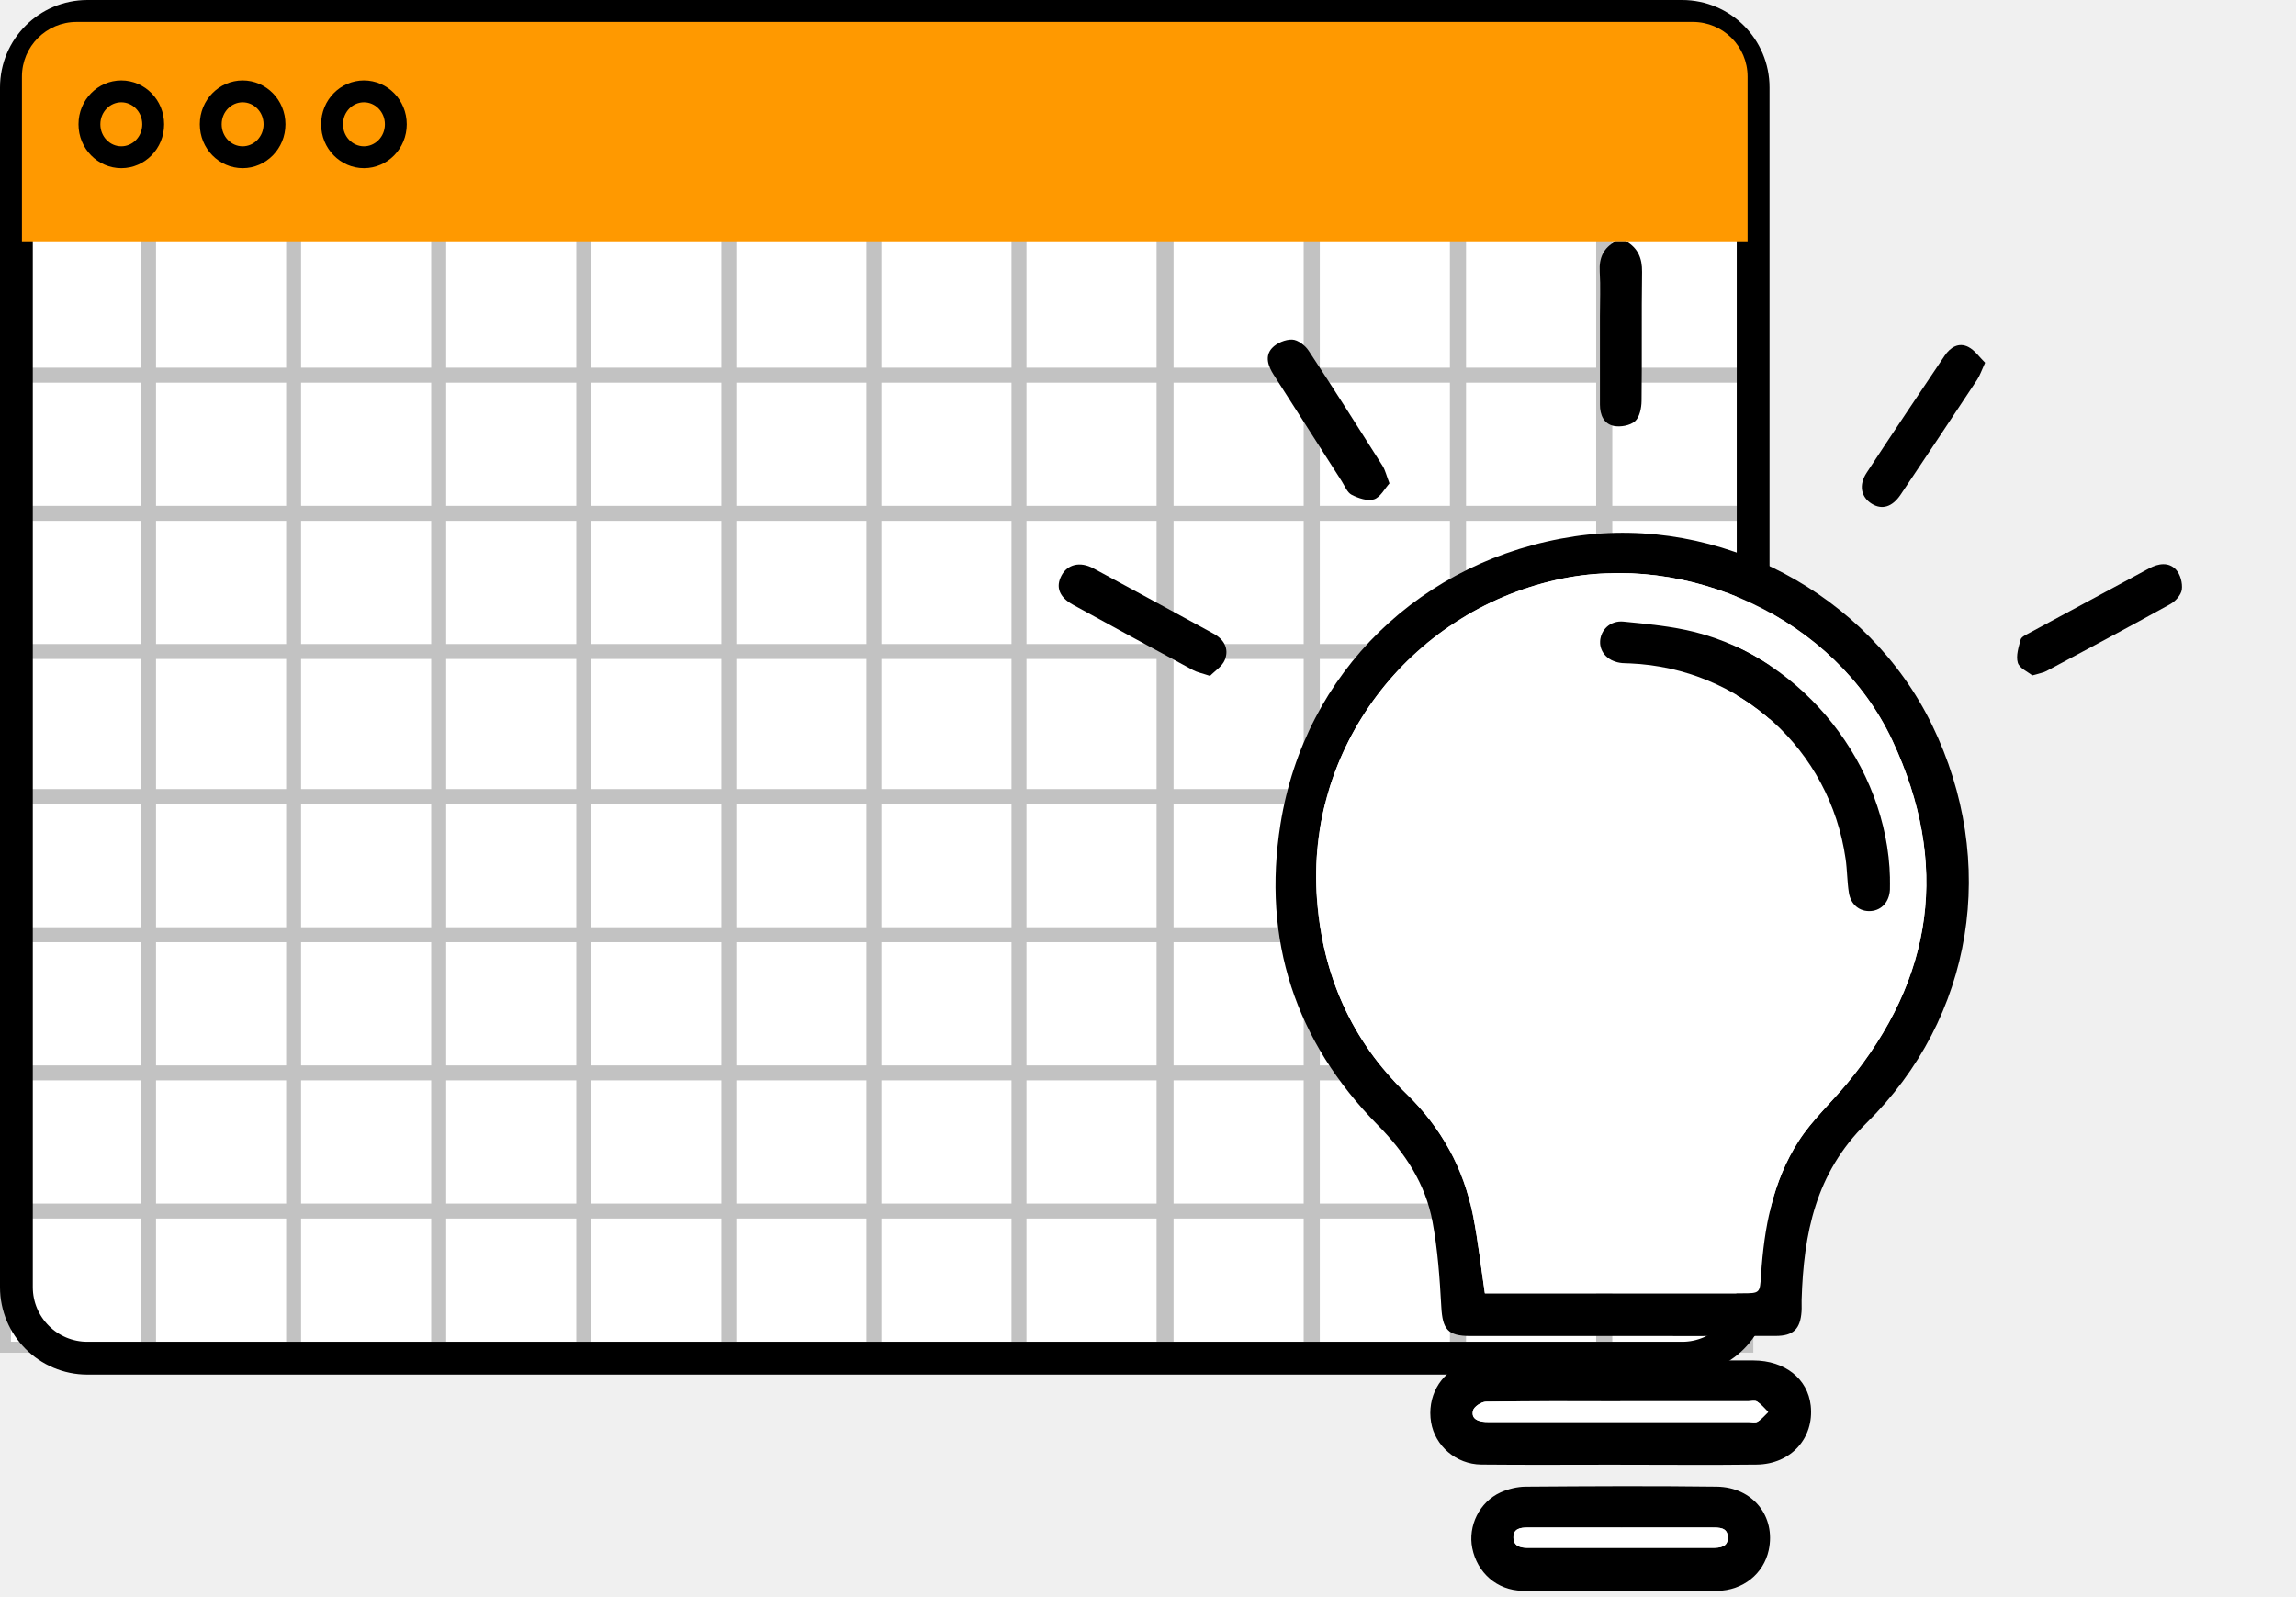
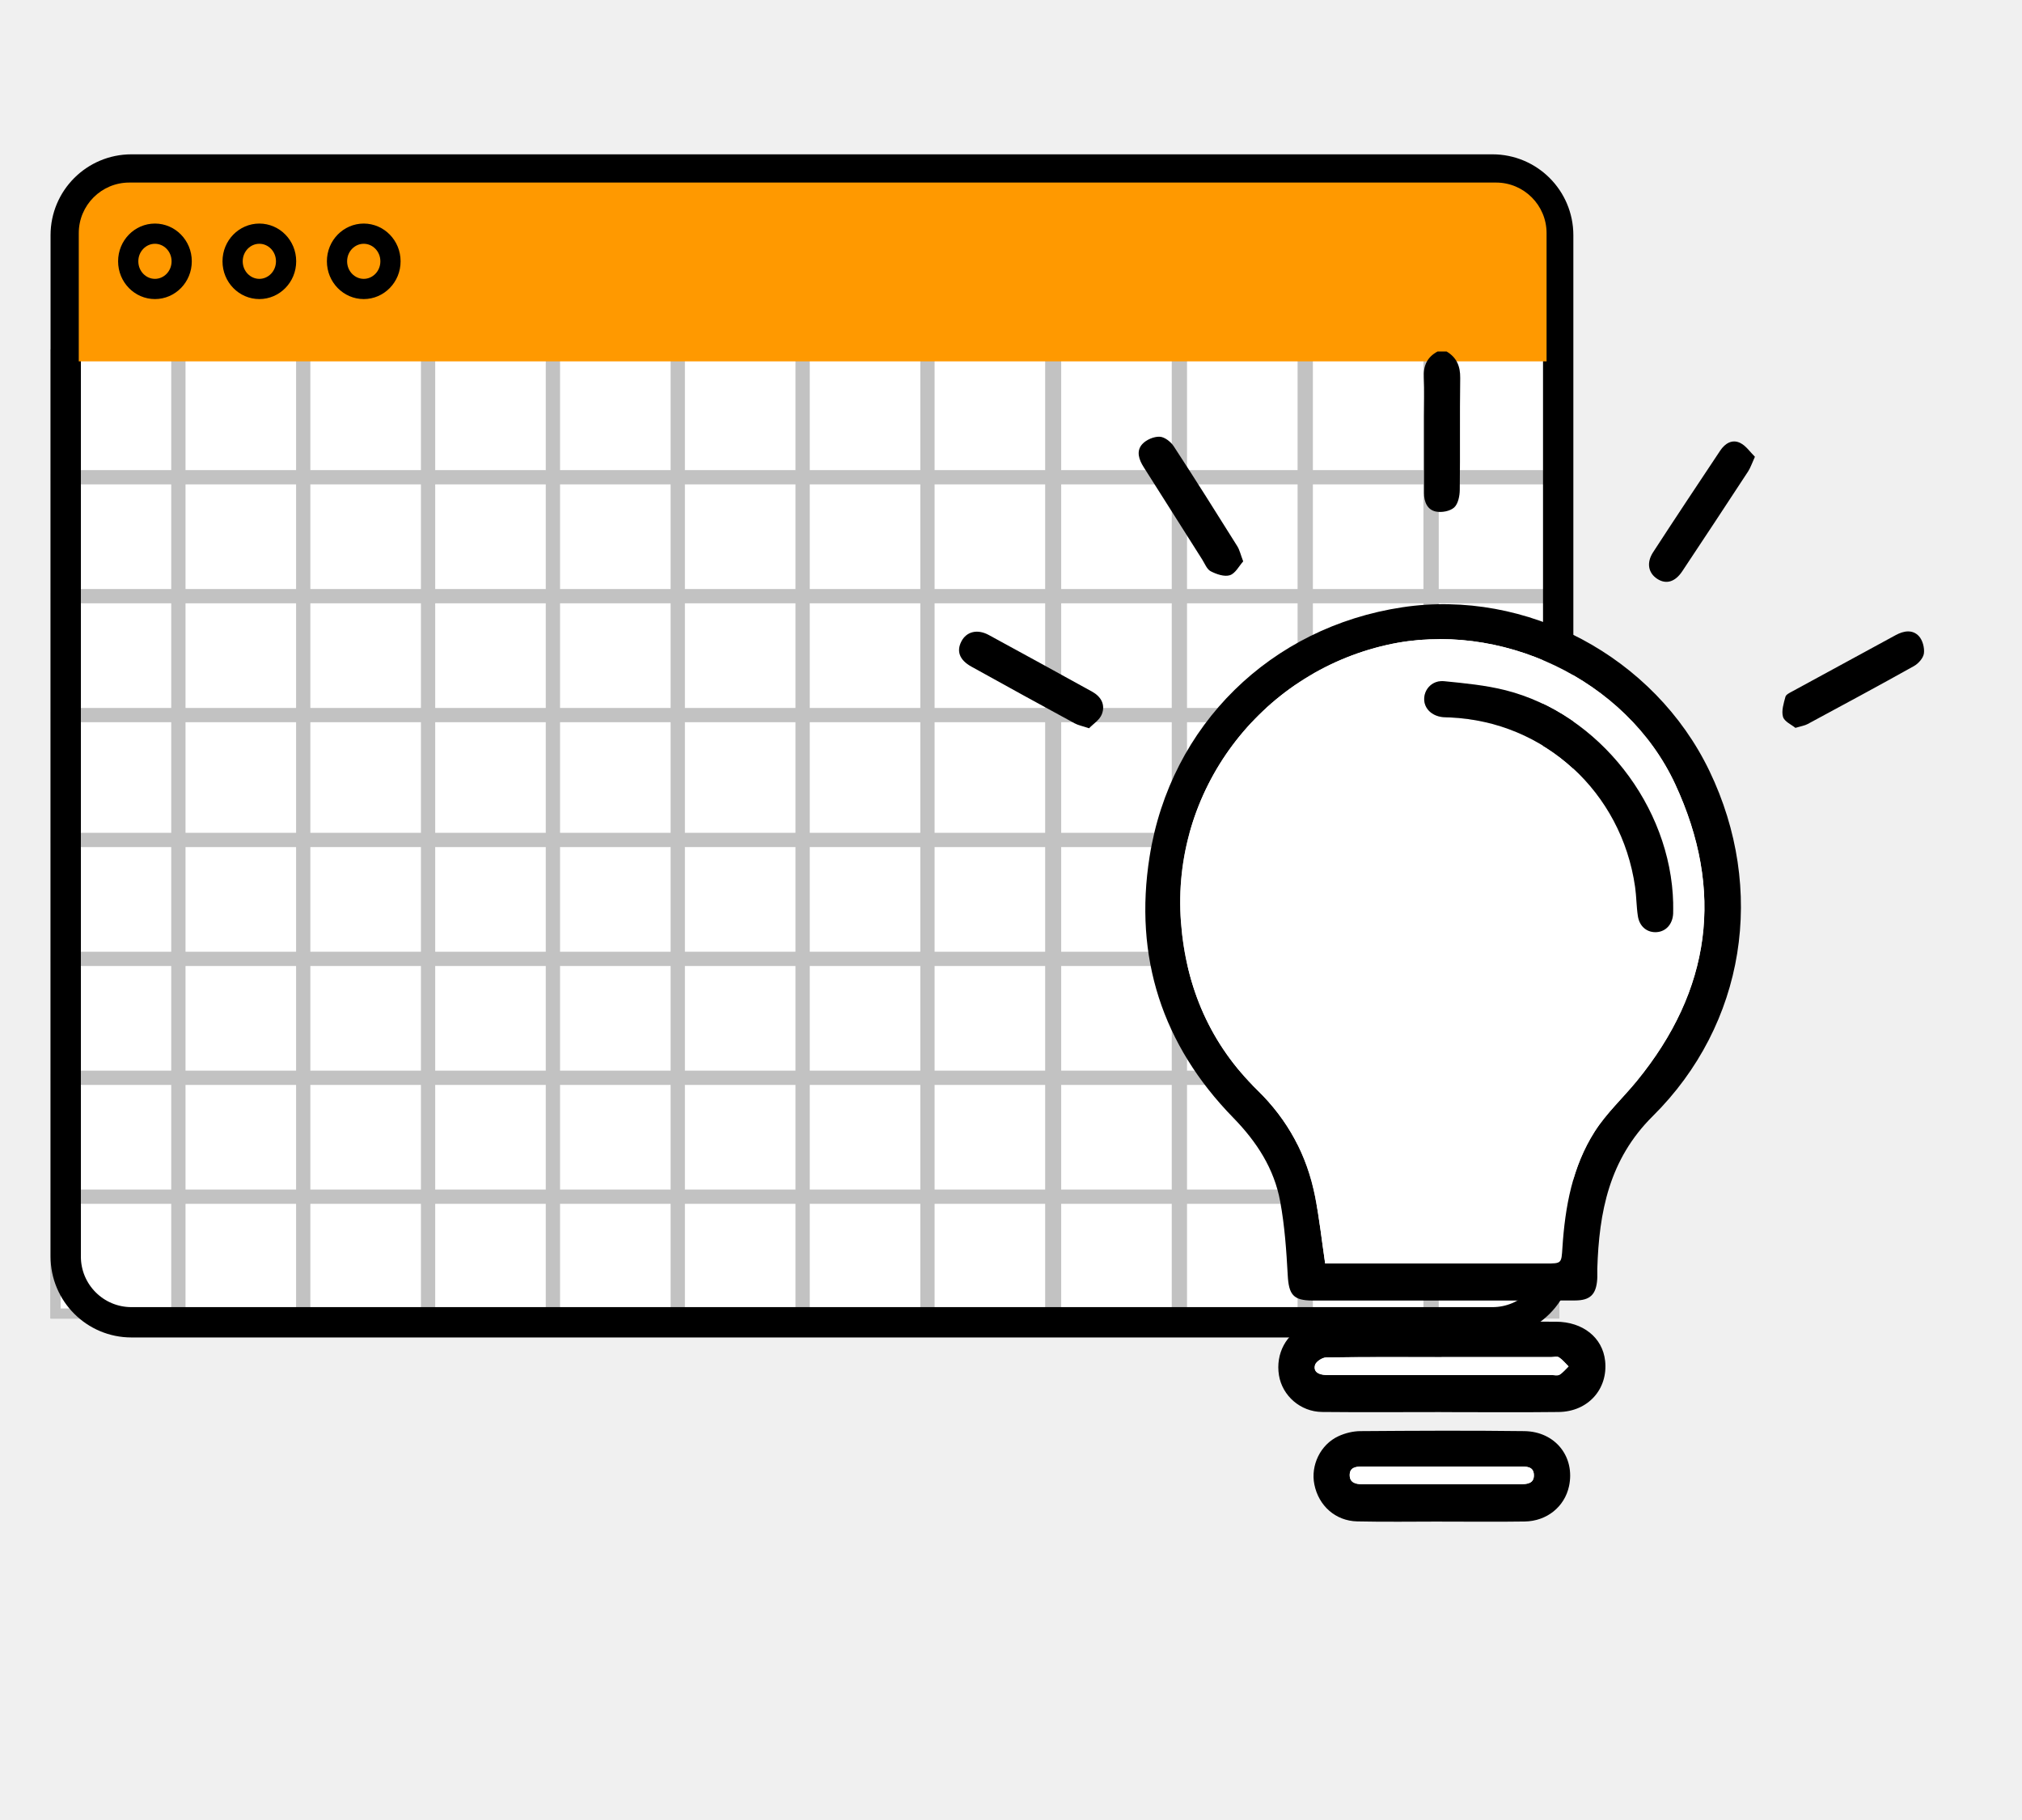
- <svg xmlns="http://www.w3.org/2000/svg" width="210" height="146" viewBox="0 0 210 146" fill="none">
-   <rect x="0.5" y="21.232" width="12.901" height="12.901" fill="white" stroke="#C2C2C2" />
-   <rect x="0.5" y="59.776" width="12.901" height="12.901" fill="white" stroke="#C2C2C2" />
-   <rect x="0.5" y="34.502" width="12.901" height="12.269" fill="white" stroke="#C2C2C2" />
-   <rect x="0.5" y="73.045" width="12.901" height="12.269" fill="white" stroke="#C2C2C2" />
-   <rect x="0.5" y="98.32" width="12.901" height="12.269" fill="white" stroke="#C2C2C2" />
-   <rect x="0.5" y="47.139" width="12.901" height="12.269" fill="white" stroke="#C2C2C2" />
-   <rect x="0.5" y="85.682" width="12.901" height="12.269" fill="white" stroke="#C2C2C2" />
-   <rect x="0.5" y="110.957" width="12.901" height="12.269" fill="white" stroke="#C2C2C2" />
-   <rect x="53.576" y="21.233" width="12.901" height="12.901" fill="white" stroke="#C2C2C2" />
-   <rect x="53.576" y="59.776" width="12.901" height="12.901" fill="white" stroke="#C2C2C2" />
-   <rect x="53.576" y="34.502" width="12.901" height="12.269" fill="white" stroke="#C2C2C2" />
-   <rect x="53.576" y="73.045" width="12.901" height="12.269" fill="white" stroke="#C2C2C2" />
-   <rect x="53.576" y="98.32" width="12.901" height="12.269" fill="white" stroke="#C2C2C2" />
-   <rect x="53.576" y="47.139" width="12.901" height="12.269" fill="white" stroke="#C2C2C2" />
-   <rect x="53.576" y="85.682" width="12.901" height="12.269" fill="white" stroke="#C2C2C2" />
-   <rect x="53.576" y="110.957" width="12.901" height="12.269" fill="white" stroke="#C2C2C2" />
-   <rect x="0.5" y="21.232" width="12.901" height="12.901" fill="white" stroke="#C2C2C2" />
-   <rect x="0.5" y="59.776" width="12.901" height="12.901" fill="white" stroke="#C2C2C2" />
-   <rect x="0.5" y="34.502" width="12.901" height="12.269" fill="white" stroke="#C2C2C2" />
-   <rect x="0.5" y="73.045" width="12.901" height="12.269" fill="white" stroke="#C2C2C2" />
-   <rect x="0.5" y="98.32" width="12.901" height="12.269" fill="white" stroke="#C2C2C2" />
-   <rect x="0.5" y="47.139" width="12.901" height="12.269" fill="white" stroke="#C2C2C2" />
-   <rect x="0.5" y="85.682" width="12.901" height="12.269" fill="white" stroke="#C2C2C2" />
-   <rect x="0.5" y="110.957" width="12.901" height="12.269" fill="white" stroke="#C2C2C2" />
-   <rect x="53.576" y="21.233" width="12.901" height="12.901" fill="white" stroke="#C2C2C2" />
-   <rect x="53.576" y="59.776" width="12.901" height="12.901" fill="white" stroke="#C2C2C2" />
-   <rect x="53.576" y="34.502" width="12.901" height="12.269" fill="white" stroke="#C2C2C2" />
-   <rect x="53.576" y="73.045" width="12.901" height="12.269" fill="white" stroke="#C2C2C2" />
-   <rect x="53.576" y="98.32" width="12.901" height="12.269" fill="white" stroke="#C2C2C2" />
-   <rect x="53.576" y="47.139" width="12.901" height="12.269" fill="white" stroke="#C2C2C2" />
-   <rect x="53.576" y="85.682" width="12.901" height="12.269" fill="white" stroke="#C2C2C2" />
-   <rect x="53.576" y="110.957" width="12.901" height="12.269" fill="white" stroke="#C2C2C2" />
-   <rect x="0.5" y="21.232" width="12.901" height="12.901" fill="white" stroke="#C2C2C2" />
-   <rect x="0.5" y="59.776" width="12.901" height="12.901" fill="white" stroke="#C2C2C2" />
-   <rect x="0.5" y="34.502" width="12.901" height="12.269" fill="white" stroke="#C2C2C2" />
-   <rect x="0.5" y="73.045" width="12.901" height="12.269" fill="white" stroke="#C2C2C2" />
-   <rect x="0.5" y="98.32" width="12.901" height="12.269" fill="white" stroke="#C2C2C2" />
-   <rect x="0.5" y="47.139" width="12.901" height="12.269" fill="white" stroke="#C2C2C2" />
-   <rect x="0.5" y="85.682" width="12.901" height="12.269" fill="white" stroke="#C2C2C2" />
-   <rect x="0.5" y="110.957" width="12.901" height="12.269" fill="white" stroke="#C2C2C2" />
-   <rect x="53.576" y="21.233" width="12.901" height="12.901" fill="white" stroke="#C2C2C2" />
-   <rect x="53.576" y="59.776" width="12.901" height="12.901" fill="white" stroke="#C2C2C2" />
-   <rect x="53.576" y="34.502" width="12.901" height="12.269" fill="white" stroke="#C2C2C2" />
-   <rect x="53.576" y="73.045" width="12.901" height="12.269" fill="white" stroke="#C2C2C2" />
-   <rect x="53.576" y="98.32" width="12.901" height="12.269" fill="white" stroke="#C2C2C2" />
-   <rect x="53.576" y="47.139" width="12.901" height="12.269" fill="white" stroke="#C2C2C2" />
-   <rect x="53.576" y="85.682" width="12.901" height="12.269" fill="white" stroke="#C2C2C2" />
-   <rect x="53.576" y="110.957" width="12.901" height="12.269" fill="white" stroke="#C2C2C2" />
-   <rect x="13.77" y="21.233" width="12.901" height="12.901" fill="white" stroke="#C2C2C2" />
-   <rect x="13.77" y="59.776" width="12.901" height="12.901" fill="white" stroke="#C2C2C2" />
-   <rect x="13.77" y="34.502" width="12.901" height="12.269" fill="white" stroke="#C2C2C2" />
-   <rect x="13.77" y="73.045" width="12.901" height="12.269" fill="white" stroke="#C2C2C2" />
-   <rect x="13.77" y="98.32" width="12.901" height="12.269" fill="white" stroke="#C2C2C2" />
-   <rect x="13.77" y="47.139" width="12.901" height="12.269" fill="white" stroke="#C2C2C2" />
-   <rect x="13.77" y="85.682" width="12.901" height="12.269" fill="white" stroke="#C2C2C2" />
-   <rect x="13.77" y="110.957" width="12.901" height="12.269" fill="white" stroke="#C2C2C2" />
-   <rect x="13.77" y="21.233" width="12.901" height="12.901" fill="white" stroke="#C2C2C2" />
-   <rect x="13.77" y="59.776" width="12.901" height="12.901" fill="white" stroke="#C2C2C2" />
-   <rect x="13.77" y="34.502" width="12.901" height="12.269" fill="white" stroke="#C2C2C2" />
-   <rect x="13.77" y="73.045" width="12.901" height="12.269" fill="white" stroke="#C2C2C2" />
-   <rect x="13.77" y="98.32" width="12.901" height="12.269" fill="white" stroke="#C2C2C2" />
-   <rect x="13.77" y="47.139" width="12.901" height="12.269" fill="white" stroke="#C2C2C2" />
-   <rect x="13.77" y="85.682" width="12.901" height="12.269" fill="white" stroke="#C2C2C2" />
-   <rect x="13.77" y="110.957" width="12.901" height="12.269" fill="white" stroke="#C2C2C2" />
-   <rect x="66.845" y="21.232" width="12.901" height="12.901" fill="white" stroke="#C2C2C2" />
-   <rect x="66.845" y="59.776" width="12.901" height="12.901" fill="white" stroke="#C2C2C2" />
-   <rect x="66.845" y="34.502" width="12.901" height="12.269" fill="white" stroke="#C2C2C2" />
-   <rect x="66.845" y="73.045" width="12.901" height="12.269" fill="white" stroke="#C2C2C2" />
-   <rect x="66.845" y="98.32" width="12.901" height="12.269" fill="white" stroke="#C2C2C2" />
-   <rect x="66.845" y="47.139" width="12.901" height="12.269" fill="white" stroke="#C2C2C2" />
-   <rect x="66.845" y="85.682" width="12.901" height="12.269" fill="white" stroke="#C2C2C2" />
-   <rect x="66.845" y="110.957" width="12.901" height="12.269" fill="white" stroke="#C2C2C2" />
-   <rect x="40.308" y="21.233" width="12.901" height="12.901" fill="white" stroke="#C2C2C2" />
-   <rect x="40.308" y="59.776" width="12.901" height="12.901" fill="white" stroke="#C2C2C2" />
-   <rect x="40.308" y="34.502" width="12.901" height="12.269" fill="white" stroke="#C2C2C2" />
-   <rect x="40.308" y="73.045" width="12.901" height="12.269" fill="white" stroke="#C2C2C2" />
-   <rect x="40.308" y="98.32" width="12.901" height="12.269" fill="white" stroke="#C2C2C2" />
-   <rect x="40.308" y="47.139" width="12.901" height="12.269" fill="white" stroke="#C2C2C2" />
-   <rect x="40.308" y="85.682" width="12.901" height="12.269" fill="white" stroke="#C2C2C2" />
-   <rect x="40.308" y="110.957" width="12.901" height="12.269" fill="white" stroke="#C2C2C2" />
-   <rect x="93.384" y="21.233" width="12.901" height="12.901" fill="white" stroke="#C2C2C2" />
-   <rect x="93.384" y="59.776" width="12.901" height="12.901" fill="white" stroke="#C2C2C2" />
-   <rect x="93.384" y="34.502" width="12.901" height="12.269" fill="white" stroke="#C2C2C2" />
-   <rect x="93.384" y="73.045" width="12.901" height="12.269" fill="white" stroke="#C2C2C2" />
-   <rect x="93.384" y="98.32" width="12.901" height="12.269" fill="white" stroke="#C2C2C2" />
-   <rect x="93.384" y="47.139" width="12.901" height="12.269" fill="white" stroke="#C2C2C2" />
-   <rect x="93.384" y="85.682" width="12.901" height="12.269" fill="white" stroke="#C2C2C2" />
-   <rect x="93.384" y="110.957" width="12.901" height="12.269" fill="white" stroke="#C2C2C2" />
-   <rect x="27.038" y="21.232" width="12.901" height="12.901" fill="white" stroke="#C2C2C2" />
-   <rect x="27.038" y="59.776" width="12.901" height="12.901" fill="white" stroke="#C2C2C2" />
-   <rect x="27.038" y="34.502" width="12.901" height="12.269" fill="white" stroke="#C2C2C2" />
-   <rect x="27.038" y="73.045" width="12.901" height="12.269" fill="white" stroke="#C2C2C2" />
-   <rect x="27.038" y="98.32" width="12.901" height="12.269" fill="white" stroke="#C2C2C2" />
-   <rect x="27.038" y="47.139" width="12.901" height="12.269" fill="white" stroke="#C2C2C2" />
-   <rect x="27.038" y="85.682" width="12.901" height="12.269" fill="white" stroke="#C2C2C2" />
-   <rect x="27.038" y="110.957" width="12.901" height="12.269" fill="white" stroke="#C2C2C2" />
-   <rect x="80.115" y="21.232" width="12.901" height="12.901" fill="white" stroke="#C2C2C2" />
-   <rect x="106.838" y="21.233" width="12.901" height="12.901" fill="white" stroke="#C2C2C2" />
-   <rect x="120.213" y="21.232" width="12.901" height="12.901" fill="white" stroke="#C2C2C2" />
-   <rect x="133.589" y="21.233" width="12.901" height="12.901" fill="white" stroke="#C2C2C2" />
-   <rect x="146.965" y="21.232" width="12.901" height="12.901" fill="white" stroke="#C2C2C2" />
-   <rect x="80.115" y="59.776" width="12.901" height="12.901" fill="white" stroke="#C2C2C2" />
-   <rect x="106.838" y="59.776" width="12.901" height="12.901" fill="white" stroke="#C2C2C2" />
-   <rect x="120.213" y="59.776" width="12.901" height="12.901" fill="white" stroke="#C2C2C2" />
-   <rect x="133.589" y="59.776" width="12.901" height="12.901" fill="white" stroke="#C2C2C2" />
-   <rect x="146.965" y="59.776" width="12.901" height="12.901" fill="white" stroke="#C2C2C2" />
-   <rect x="80.115" y="34.502" width="12.901" height="12.269" fill="white" stroke="#C2C2C2" />
-   <rect x="106.838" y="34.502" width="12.901" height="12.269" fill="white" stroke="#C2C2C2" />
-   <rect x="120.213" y="34.502" width="12.901" height="12.269" fill="white" stroke="#C2C2C2" />
-   <rect x="133.589" y="34.502" width="12.901" height="12.269" fill="white" stroke="#C2C2C2" />
-   <rect x="146.965" y="34.502" width="12.901" height="12.269" fill="white" stroke="#C2C2C2" />
-   <rect x="80.115" y="73.045" width="12.901" height="12.269" fill="white" stroke="#C2C2C2" />
-   <rect x="106.838" y="73.045" width="12.901" height="12.269" fill="white" stroke="#C2C2C2" />
-   <rect x="120.213" y="73.045" width="12.901" height="12.269" fill="white" stroke="#C2C2C2" />
-   <rect x="133.589" y="73.045" width="12.901" height="12.269" fill="white" stroke="#C2C2C2" />
-   <rect x="146.965" y="73.045" width="12.901" height="12.269" fill="white" stroke="#C2C2C2" />
-   <rect x="80.115" y="98.32" width="12.901" height="12.269" fill="white" stroke="#C2C2C2" />
-   <rect x="106.838" y="98.32" width="12.901" height="12.269" fill="white" stroke="#C2C2C2" />
-   <rect x="120.213" y="98.32" width="12.901" height="12.269" fill="white" stroke="#C2C2C2" />
-   <rect x="133.589" y="98.32" width="12.901" height="12.269" fill="white" stroke="#C2C2C2" />
-   <rect x="146.965" y="98.32" width="12.901" height="12.269" fill="white" stroke="#C2C2C2" />
-   <rect x="80.115" y="47.139" width="12.901" height="12.269" fill="white" stroke="#C2C2C2" />
-   <rect x="106.838" y="47.139" width="12.901" height="12.269" fill="white" stroke="#C2C2C2" />
-   <rect x="120.213" y="47.139" width="12.901" height="12.269" fill="white" stroke="#C2C2C2" />
-   <rect x="133.589" y="47.139" width="12.901" height="12.269" fill="white" stroke="#C2C2C2" />
-   <rect x="146.965" y="47.139" width="12.901" height="12.269" fill="white" stroke="#C2C2C2" />
-   <rect x="80.115" y="85.682" width="12.901" height="12.269" fill="white" stroke="#C2C2C2" />
-   <rect x="106.838" y="85.682" width="12.901" height="12.269" fill="white" stroke="#C2C2C2" />
-   <rect x="120.213" y="85.682" width="12.901" height="12.269" fill="white" stroke="#C2C2C2" />
-   <rect x="133.589" y="85.682" width="12.901" height="12.269" fill="white" stroke="#C2C2C2" />
-   <rect x="146.965" y="85.682" width="12.901" height="12.269" fill="white" stroke="#C2C2C2" />
-   <rect x="80.115" y="110.957" width="12.901" height="12.269" fill="white" stroke="#C2C2C2" />
-   <rect x="106.838" y="110.957" width="12.901" height="12.269" fill="white" stroke="#C2C2C2" />
-   <rect x="120.213" y="110.957" width="12.901" height="12.269" fill="white" stroke="#C2C2C2" />
-   <rect x="133.589" y="110.957" width="12.901" height="12.269" fill="white" stroke="#C2C2C2" />
-   <rect x="146.965" y="110.957" width="12.901" height="12.269" fill="white" stroke="#C2C2C2" />
-   <rect x="1.5" y="1.5" width="158.847" height="122.732" rx="6.5" stroke="black" stroke-width="3" />
-   <path d="M2.006 7.006C2.006 4.245 4.244 2.006 7.006 2.006H154.84C157.601 2.006 159.84 4.245 159.84 7.006V22.07H2.006V7.006Z" fill="#FF9900" />
-   <path d="M14.012 11.369C14.012 13.056 12.683 14.382 11.096 14.382C9.508 14.382 8.18 13.056 8.18 11.369C8.18 9.682 9.508 8.357 11.096 8.357C12.683 8.357 14.012 9.682 14.012 11.369Z" fill="#FF9900" stroke="black" stroke-width="2" />
-   <path d="M36.203 11.369C36.203 13.056 34.875 14.382 33.287 14.382C31.7 14.382 30.371 13.056 30.371 11.369C30.371 9.682 31.7 8.357 33.287 8.357C34.875 8.357 36.203 9.682 36.203 11.369Z" fill="#FF9900" stroke="black" stroke-width="2" />
-   <path d="M25.108 11.369C25.108 13.056 23.779 14.382 22.191 14.382C20.604 14.382 19.275 13.056 19.275 11.369C19.275 9.682 20.604 8.357 22.191 8.357C23.779 8.357 25.108 9.682 25.108 11.369Z" fill="#FF9900" stroke="black" stroke-width="2" />
+ <svg xmlns="http://www.w3.org/2000/svg" width="200" height="180" viewBox="0 0 200 180" fill="none">
+   <rect x="5.5" y="35.058" width="11.937" height="11.937" fill="white" stroke="#C2C2C2" />
+   <rect x="5.5" y="70.928" width="11.937" height="11.937" fill="white" stroke="#C2C2C2" />
+   <rect x="5.5" y="47.407" width="11.937" height="11.349" fill="white" stroke="#C2C2C2" />
+   <rect x="5.5" y="83.278" width="11.937" height="11.349" fill="white" stroke="#C2C2C2" />
+   <rect x="5.5" y="106.799" width="11.937" height="11.349" fill="white" stroke="#C2C2C2" />
+   <rect x="5.5" y="59.168" width="11.937" height="11.349" fill="white" stroke="#C2C2C2" />
+   <rect x="5.5" y="95.038" width="11.937" height="11.349" fill="white" stroke="#C2C2C2" />
+   <rect x="5.5" y="118.56" width="11.937" height="11.349" fill="white" stroke="#C2C2C2" />
+   <rect x="54.895" y="35.058" width="11.937" height="11.937" fill="white" stroke="#C2C2C2" />
+   <rect x="54.895" y="70.928" width="11.937" height="11.937" fill="white" stroke="#C2C2C2" />
+   <rect x="54.895" y="47.407" width="11.937" height="11.349" fill="white" stroke="#C2C2C2" />
+   <rect x="54.895" y="83.278" width="11.937" height="11.349" fill="white" stroke="#C2C2C2" />
+   <rect x="54.895" y="106.799" width="11.937" height="11.349" fill="white" stroke="#C2C2C2" />
+   <rect x="54.895" y="59.168" width="11.937" height="11.349" fill="white" stroke="#C2C2C2" />
+   <rect x="54.895" y="95.038" width="11.937" height="11.349" fill="white" stroke="#C2C2C2" />
+   <rect x="54.895" y="118.56" width="11.937" height="11.349" fill="white" stroke="#C2C2C2" />
+   <rect x="5.5" y="35.058" width="11.937" height="11.937" fill="white" stroke="#C2C2C2" />
+   <rect x="5.5" y="70.928" width="11.937" height="11.937" fill="white" stroke="#C2C2C2" />
+   <rect x="5.5" y="47.407" width="11.937" height="11.349" fill="white" stroke="#C2C2C2" />
+   <rect x="5.5" y="83.278" width="11.937" height="11.349" fill="white" stroke="#C2C2C2" />
+   <rect x="5.5" y="106.799" width="11.937" height="11.349" fill="white" stroke="#C2C2C2" />
+   <rect x="5.5" y="59.168" width="11.937" height="11.349" fill="white" stroke="#C2C2C2" />
+   <rect x="5.5" y="95.038" width="11.937" height="11.349" fill="white" stroke="#C2C2C2" />
+   <rect x="5.5" y="118.56" width="11.937" height="11.349" fill="white" stroke="#C2C2C2" />
+   <rect x="54.895" y="35.058" width="11.937" height="11.937" fill="white" stroke="#C2C2C2" />
+   <rect x="54.895" y="70.928" width="11.937" height="11.937" fill="white" stroke="#C2C2C2" />
+   <rect x="54.895" y="47.407" width="11.937" height="11.349" fill="white" stroke="#C2C2C2" />
+   <rect x="54.895" y="83.278" width="11.937" height="11.349" fill="white" stroke="#C2C2C2" />
+   <rect x="54.895" y="106.799" width="11.937" height="11.349" fill="white" stroke="#C2C2C2" />
+   <rect x="54.895" y="59.168" width="11.937" height="11.349" fill="white" stroke="#C2C2C2" />
+   <rect x="54.895" y="95.038" width="11.937" height="11.349" fill="white" stroke="#C2C2C2" />
+   <rect x="54.895" y="118.56" width="11.937" height="11.349" fill="white" stroke="#C2C2C2" />
+   <rect x="5.5" y="35.058" width="11.937" height="11.937" fill="white" stroke="#C2C2C2" />
+   <rect x="5.5" y="70.928" width="11.937" height="11.937" fill="white" stroke="#C2C2C2" />
+   <rect x="5.5" y="47.407" width="11.937" height="11.349" fill="white" stroke="#C2C2C2" />
+   <rect x="5.5" y="83.278" width="11.937" height="11.349" fill="white" stroke="#C2C2C2" />
+   <rect x="5.5" y="106.799" width="11.937" height="11.349" fill="white" stroke="#C2C2C2" />
+   <rect x="5.5" y="59.168" width="11.937" height="11.349" fill="white" stroke="#C2C2C2" />
+   <rect x="5.5" y="95.038" width="11.937" height="11.349" fill="white" stroke="#C2C2C2" />
+   <rect x="5.5" y="118.56" width="11.937" height="11.349" fill="white" stroke="#C2C2C2" />
+   <rect x="54.895" y="35.058" width="11.937" height="11.937" fill="white" stroke="#C2C2C2" />
+   <rect x="54.895" y="70.928" width="11.937" height="11.937" fill="white" stroke="#C2C2C2" />
+   <rect x="54.895" y="47.407" width="11.937" height="11.349" fill="white" stroke="#C2C2C2" />
+   <rect x="54.895" y="83.278" width="11.937" height="11.349" fill="white" stroke="#C2C2C2" />
+   <rect x="54.895" y="106.799" width="11.937" height="11.349" fill="white" stroke="#C2C2C2" />
+   <rect x="54.895" y="59.168" width="11.937" height="11.349" fill="white" stroke="#C2C2C2" />
+   <rect x="54.895" y="95.038" width="11.937" height="11.349" fill="white" stroke="#C2C2C2" />
+   <rect x="54.895" y="118.56" width="11.937" height="11.349" fill="white" stroke="#C2C2C2" />
+   <rect x="17.85" y="35.058" width="11.937" height="11.937" fill="white" stroke="#C2C2C2" />
+   <rect x="17.85" y="70.928" width="11.937" height="11.937" fill="white" stroke="#C2C2C2" />
+   <rect x="17.85" y="47.407" width="11.937" height="11.349" fill="white" stroke="#C2C2C2" />
+   <rect x="17.85" y="83.278" width="11.937" height="11.349" fill="white" stroke="#C2C2C2" />
+   <rect x="17.85" y="106.799" width="11.937" height="11.349" fill="white" stroke="#C2C2C2" />
+   <rect x="17.85" y="59.168" width="11.937" height="11.349" fill="white" stroke="#C2C2C2" />
+   <rect x="17.85" y="95.038" width="11.937" height="11.349" fill="white" stroke="#C2C2C2" />
+   <rect x="17.85" y="118.56" width="11.937" height="11.349" fill="white" stroke="#C2C2C2" />
+   <rect x="17.85" y="35.058" width="11.937" height="11.937" fill="white" stroke="#C2C2C2" />
+   <rect x="17.85" y="70.928" width="11.937" height="11.937" fill="white" stroke="#C2C2C2" />
+   <rect x="17.85" y="47.407" width="11.937" height="11.349" fill="white" stroke="#C2C2C2" />
+   <rect x="17.85" y="83.278" width="11.937" height="11.349" fill="white" stroke="#C2C2C2" />
+   <rect x="17.85" y="106.799" width="11.937" height="11.349" fill="white" stroke="#C2C2C2" />
+   <rect x="17.85" y="59.168" width="11.937" height="11.349" fill="white" stroke="#C2C2C2" />
+   <rect x="17.85" y="95.038" width="11.937" height="11.349" fill="white" stroke="#C2C2C2" />
+   <rect x="17.85" y="118.56" width="11.937" height="11.349" fill="white" stroke="#C2C2C2" />
+   <rect x="67.244" y="35.058" width="11.937" height="11.937" fill="white" stroke="#C2C2C2" />
+   <rect x="67.244" y="70.928" width="11.937" height="11.937" fill="white" stroke="#C2C2C2" />
+   <rect x="67.244" y="47.407" width="11.937" height="11.349" fill="white" stroke="#C2C2C2" />
+   <rect x="67.244" y="83.277" width="11.937" height="11.349" fill="white" stroke="#C2C2C2" />
+   <rect x="67.244" y="106.799" width="11.937" height="11.349" fill="white" stroke="#C2C2C2" />
+   <rect x="67.244" y="59.168" width="11.937" height="11.349" fill="white" stroke="#C2C2C2" />
+   <rect x="67.244" y="95.038" width="11.937" height="11.349" fill="white" stroke="#C2C2C2" />
+   <rect x="67.244" y="118.56" width="11.937" height="11.349" fill="white" stroke="#C2C2C2" />
+   <rect x="42.546" y="35.058" width="11.937" height="11.937" fill="white" stroke="#C2C2C2" />
+   <rect x="42.546" y="70.928" width="11.937" height="11.937" fill="white" stroke="#C2C2C2" />
+   <rect x="42.546" y="47.407" width="11.937" height="11.349" fill="white" stroke="#C2C2C2" />
+   <rect x="42.546" y="83.278" width="11.937" height="11.349" fill="white" stroke="#C2C2C2" />
+   <rect x="42.546" y="106.799" width="11.937" height="11.349" fill="white" stroke="#C2C2C2" />
+   <rect x="42.546" y="59.168" width="11.937" height="11.349" fill="white" stroke="#C2C2C2" />
+   <rect x="42.546" y="95.038" width="11.937" height="11.349" fill="white" stroke="#C2C2C2" />
+   <rect x="42.546" y="118.56" width="11.937" height="11.349" fill="white" stroke="#C2C2C2" />
+   <rect x="91.942" y="35.058" width="11.937" height="11.937" fill="white" stroke="#C2C2C2" />
+   <rect x="91.942" y="70.928" width="11.937" height="11.937" fill="white" stroke="#C2C2C2" />
+   <rect x="91.942" y="47.407" width="11.937" height="11.349" fill="white" stroke="#C2C2C2" />
+   <rect x="91.942" y="83.278" width="11.937" height="11.349" fill="white" stroke="#C2C2C2" />
+   <rect x="91.942" y="106.799" width="11.937" height="11.349" fill="white" stroke="#C2C2C2" />
+   <rect x="91.942" y="59.168" width="11.937" height="11.349" fill="white" stroke="#C2C2C2" />
+   <rect x="91.942" y="95.038" width="11.937" height="11.349" fill="white" stroke="#C2C2C2" />
+   <rect x="91.942" y="118.56" width="11.937" height="11.349" fill="white" stroke="#C2C2C2" />
+   <rect x="30.198" y="35.058" width="11.937" height="11.937" fill="white" stroke="#C2C2C2" />
+   <rect x="30.198" y="70.928" width="11.937" height="11.937" fill="white" stroke="#C2C2C2" />
+   <rect x="30.198" y="47.407" width="11.937" height="11.349" fill="white" stroke="#C2C2C2" />
+   <rect x="30.198" y="83.277" width="11.937" height="11.349" fill="white" stroke="#C2C2C2" />
+   <rect x="30.198" y="106.799" width="11.937" height="11.349" fill="white" stroke="#C2C2C2" />
+   <rect x="30.198" y="59.168" width="11.937" height="11.349" fill="white" stroke="#C2C2C2" />
+   <rect x="30.198" y="95.038" width="11.937" height="11.349" fill="white" stroke="#C2C2C2" />
+   <rect x="30.198" y="118.56" width="11.937" height="11.349" fill="white" stroke="#C2C2C2" />
+   <rect x="79.594" y="35.058" width="11.937" height="11.937" fill="white" stroke="#C2C2C2" />
+   <rect x="104.464" y="35.058" width="11.937" height="11.937" fill="white" stroke="#C2C2C2" />
+   <rect x="116.911" y="35.058" width="11.937" height="11.937" fill="white" stroke="#C2C2C2" />
+   <rect x="129.359" y="35.058" width="11.937" height="11.937" fill="white" stroke="#C2C2C2" />
+   <rect x="141.808" y="35.058" width="11.937" height="11.937" fill="white" stroke="#C2C2C2" />
+   <rect x="79.594" y="70.928" width="11.937" height="11.937" fill="white" stroke="#C2C2C2" />
+   <rect x="104.464" y="70.928" width="11.937" height="11.937" fill="white" stroke="#C2C2C2" />
+   <rect x="116.911" y="70.928" width="11.937" height="11.937" fill="white" stroke="#C2C2C2" />
+   <rect x="129.359" y="70.928" width="11.937" height="11.937" fill="white" stroke="#C2C2C2" />
+   <rect x="141.808" y="70.928" width="11.937" height="11.937" fill="white" stroke="#C2C2C2" />
+   <rect x="79.594" y="47.407" width="11.937" height="11.349" fill="white" stroke="#C2C2C2" />
+   <rect x="104.464" y="47.407" width="11.937" height="11.349" fill="white" stroke="#C2C2C2" />
+   <rect x="116.911" y="47.407" width="11.937" height="11.349" fill="white" stroke="#C2C2C2" />
+   <rect x="129.359" y="47.407" width="11.937" height="11.349" fill="white" stroke="#C2C2C2" />
+   <rect x="141.808" y="47.407" width="11.937" height="11.349" fill="white" stroke="#C2C2C2" />
+   <rect x="79.594" y="83.277" width="11.937" height="11.349" fill="white" stroke="#C2C2C2" />
+   <rect x="104.464" y="83.278" width="11.937" height="11.349" fill="white" stroke="#C2C2C2" />
+   <rect x="116.911" y="83.277" width="11.937" height="11.349" fill="white" stroke="#C2C2C2" />
+   <rect x="129.359" y="83.278" width="11.937" height="11.349" fill="white" stroke="#C2C2C2" />
+   <rect x="141.808" y="83.277" width="11.937" height="11.349" fill="white" stroke="#C2C2C2" />
+   <rect x="79.594" y="106.799" width="11.937" height="11.349" fill="white" stroke="#C2C2C2" />
+   <rect x="104.464" y="106.799" width="11.937" height="11.349" fill="white" stroke="#C2C2C2" />
+   <rect x="116.911" y="106.799" width="11.937" height="11.349" fill="white" stroke="#C2C2C2" />
+   <rect x="129.359" y="106.799" width="11.937" height="11.349" fill="white" stroke="#C2C2C2" />
+   <rect x="141.808" y="106.799" width="11.937" height="11.349" fill="white" stroke="#C2C2C2" />
+   <rect x="79.594" y="59.168" width="11.937" height="11.349" fill="white" stroke="#C2C2C2" />
+   <rect x="104.464" y="59.168" width="11.937" height="11.349" fill="white" stroke="#C2C2C2" />
+   <rect x="116.911" y="59.168" width="11.937" height="11.349" fill="white" stroke="#C2C2C2" />
+   <rect x="129.359" y="59.168" width="11.937" height="11.349" fill="white" stroke="#C2C2C2" />
+   <rect x="141.808" y="59.168" width="11.937" height="11.349" fill="white" stroke="#C2C2C2" />
+   <rect x="79.594" y="95.038" width="11.937" height="11.349" fill="white" stroke="#C2C2C2" />
+   <rect x="104.464" y="95.038" width="11.937" height="11.349" fill="white" stroke="#C2C2C2" />
+   <rect x="116.911" y="95.038" width="11.937" height="11.349" fill="white" stroke="#C2C2C2" />
+   <rect x="129.359" y="95.038" width="11.937" height="11.349" fill="white" stroke="#C2C2C2" />
+   <rect x="141.808" y="95.038" width="11.937" height="11.349" fill="white" stroke="#C2C2C2" />
+   <rect x="79.594" y="118.56" width="11.937" height="11.349" fill="white" stroke="#C2C2C2" />
+   <rect x="104.464" y="118.56" width="11.937" height="11.349" fill="white" stroke="#C2C2C2" />
+   <rect x="116.911" y="118.56" width="11.937" height="11.349" fill="white" stroke="#C2C2C2" />
+   <rect x="129.359" y="118.56" width="11.937" height="11.349" fill="white" stroke="#C2C2C2" />
+   <rect x="141.808" y="118.56" width="11.937" height="11.349" fill="white" stroke="#C2C2C2" />
+   <rect x="6.5" y="16.763" width="147.623" height="114.013" rx="6.5" stroke="black" stroke-width="3" />
+   <path d="M7.792 23.055C7.792 20.294 10.031 18.055 12.792 18.055H147.974C150.735 18.055 152.974 20.294 152.974 23.055V35.737H7.792V23.055Z" fill="#FF9900" />
+   <path d="M17.971 25.844C17.971 27.377 16.764 28.579 15.326 28.579C13.889 28.579 12.682 27.377 12.682 25.844C12.682 24.311 13.889 23.11 15.326 23.11C16.764 23.11 17.971 24.311 17.971 25.844Z" fill="#FF9900" stroke="black" stroke-width="2" />
+   <path d="M38.623 25.844C38.623 27.377 37.416 28.579 35.978 28.579C34.541 28.579 33.334 27.377 33.334 25.844C33.334 24.311 34.541 23.11 35.978 23.11C37.416 23.11 38.623 24.311 38.623 25.844Z" fill="#FF9900" stroke="black" stroke-width="2" />
+   <path d="M28.297 25.844C28.297 27.377 27.09 28.579 25.652 28.579C24.215 28.579 23.008 27.377 23.008 25.844C23.008 24.311 24.215 23.11 25.652 23.11C27.09 23.11 28.297 24.311 28.297 25.844Z" fill="#FF9900" stroke="black" stroke-width="2" />
  <g clip-path="url(#clip0_106_10604)">
-     <path d="M148.741 22.07C149.808 22.702 150.206 23.614 150.188 24.871C150.131 28.807 150.192 32.743 150.142 36.679C150.135 37.319 149.966 38.155 149.542 38.532C149.1 38.924 148.22 39.082 147.606 38.96C146.687 38.777 146.335 37.943 146.335 37.01C146.335 34.32 146.335 31.626 146.335 28.936C146.335 27.572 146.4 26.2 146.317 24.843C146.242 23.578 146.665 22.663 147.779 22.07H148.745H148.741Z" fill="black" />
-     <path d="M148.317 122.205C143.695 122.205 139.077 122.212 134.455 122.205C132.408 122.201 131.937 121.58 131.826 119.526C131.682 116.929 131.499 114.311 131.025 111.762C130.379 108.285 128.533 105.463 126.015 102.906C118.477 95.253 115.421 85.98 117.12 75.364C119.346 61.466 130.034 51.148 144.029 49.058C157.266 47.083 170.87 54.269 176.724 66.332C182.775 78.805 180.563 93.048 170.683 102.755C166.047 107.312 164.97 112.857 164.783 118.88C164.772 119.242 164.801 119.605 164.776 119.964C164.664 121.562 164.029 122.194 162.42 122.198C157.719 122.212 153.018 122.205 148.317 122.205ZM135.816 118.298C136.279 118.298 136.757 118.298 137.231 118.298C144.582 118.298 151.933 118.298 159.285 118.298C160.98 118.298 160.955 118.298 161.062 116.646C161.346 112.315 162.129 108.073 164.503 104.374C165.745 102.439 167.502 100.841 168.978 99.052C176.893 89.471 178.34 78.974 173.075 67.726C167.871 56.607 154.354 50.351 142.377 53.034C128.813 56.072 119.404 68.494 120.452 82.26C120.98 89.191 123.609 95.181 128.594 100.007C131.837 103.146 133.859 106.856 134.731 111.216C135.187 113.489 135.439 115.805 135.809 118.298H135.816Z" fill="black" />
-     <path d="M148.138 133.974C143.918 133.974 139.698 134.006 135.478 133.963C133.176 133.938 131.252 132.253 130.892 130.095C130.515 127.818 131.672 125.635 133.783 124.845C134.516 124.572 135.349 124.453 136.139 124.45C144.216 124.421 152.296 124.417 160.373 124.439C163.268 124.446 165.347 126.127 165.616 128.565C165.943 131.539 163.81 133.927 160.678 133.966C156.498 134.017 152.318 133.977 148.141 133.977L148.138 133.974ZM148.195 128.174C144.101 128.174 140.003 128.149 135.909 128.21C135.493 128.217 134.821 128.658 134.728 129.018C134.534 129.772 135.173 130.023 135.845 130.059C136.085 130.073 136.326 130.066 136.567 130.066C144.356 130.066 152.142 130.066 159.931 130.066C160.211 130.066 160.553 130.156 160.761 130.03C161.124 129.811 161.407 129.452 161.723 129.154C161.389 128.827 161.088 128.45 160.703 128.199C160.506 128.07 160.158 128.17 159.874 128.17C155.981 128.17 152.084 128.17 148.192 128.17L148.195 128.174Z" fill="black" />
-     <path d="M148.263 145.527C145.25 145.527 142.237 145.577 139.227 145.509C136.904 145.458 135.112 143.853 134.659 141.609C134.25 139.587 135.306 137.396 137.231 136.516C137.942 136.193 138.775 135.988 139.551 135.985C145.372 135.942 151.197 135.909 157.018 135.985C160.33 136.028 162.438 138.714 161.773 141.795C161.306 143.954 159.425 145.484 157.054 145.519C154.124 145.563 151.19 145.53 148.259 145.53V145.523L148.263 145.527ZM148.378 139.723C145.483 139.723 142.592 139.727 139.698 139.72C139.037 139.72 138.416 139.827 138.423 140.632C138.43 141.411 139.044 141.573 139.705 141.58C139.784 141.58 139.867 141.58 139.946 141.58C145.49 141.58 151.035 141.58 156.584 141.58C157.302 141.58 158.078 141.526 158.031 140.574C157.992 139.702 157.245 139.716 156.577 139.72C153.844 139.727 151.111 139.72 148.378 139.72V139.723Z" fill="black" />
-     <path d="M127.086 44.214C126.644 44.699 126.252 45.489 125.667 45.675C125.082 45.862 124.241 45.571 123.627 45.259C123.218 45.05 122.999 44.454 122.719 44.016C120.639 40.773 118.571 37.523 116.495 34.28C115.985 33.487 115.662 32.578 116.344 31.838C116.768 31.379 117.572 31.037 118.19 31.062C118.711 31.081 119.375 31.594 119.691 32.075C121.99 35.559 124.223 39.085 126.454 42.612C126.701 43.004 126.806 43.492 127.086 44.217V44.214Z" fill="black" />
-     <path d="M185.878 61.782C185.472 61.448 184.707 61.125 184.556 60.619C184.37 59.986 184.628 59.193 184.815 58.5C184.88 58.259 185.278 58.076 185.558 57.925C189.225 55.939 192.899 53.964 196.573 51.985C197.417 51.533 198.35 51.386 199.022 52.104C199.421 52.531 199.636 53.339 199.557 53.925C199.492 54.416 198.972 54.998 198.498 55.26C194.745 57.34 190.96 59.358 187.174 61.38C186.866 61.545 186.499 61.595 185.882 61.779L185.878 61.782Z" fill="black" />
-     <path d="M110.673 61.825C109.948 61.581 109.503 61.502 109.129 61.297C105.459 59.319 101.796 57.329 98.144 55.318C96.876 54.621 96.538 53.691 97.084 52.653C97.623 51.626 98.772 51.324 99.997 51.982C103.67 53.953 107.323 55.961 110.986 57.954C111.963 58.485 112.433 59.34 112.031 60.353C111.794 60.953 111.108 61.373 110.673 61.825Z" fill="black" />
-     <path d="M181.565 33.178C181.242 33.878 181.095 34.338 180.84 34.726C178.516 38.242 176.185 41.75 173.837 45.248C173.072 46.39 172.127 46.659 171.193 46.078C170.217 45.467 169.987 44.375 170.727 43.248C173.082 39.656 175.474 36.09 177.87 32.528C178.383 31.763 179.155 31.289 180.032 31.734C180.628 32.039 181.055 32.679 181.565 33.178Z" fill="black" />
-     <path d="M135.816 118.298C135.443 115.805 135.191 113.489 134.739 111.216C133.866 106.856 131.848 103.146 128.601 100.007C123.617 95.184 120.988 89.191 120.46 82.26C119.411 68.494 128.82 56.072 142.385 53.034C154.361 50.351 167.879 56.607 173.083 67.726C178.347 78.974 176.897 89.471 168.985 99.052C167.509 100.841 165.753 102.442 164.51 104.374C162.133 108.07 161.35 112.311 161.07 116.646C160.962 118.294 160.987 118.298 159.292 118.298C151.941 118.298 144.59 118.298 137.238 118.298C136.761 118.298 136.287 118.298 135.823 118.298H135.816ZM172.86 80.299C172.623 70.049 164.963 60.313 155.019 57.814C152.896 57.279 150.677 57.074 148.49 56.858C147.28 56.74 146.389 57.627 146.353 58.676C146.313 59.714 147.15 60.54 148.364 60.651C148.605 60.672 148.845 60.669 149.086 60.68C159.152 61.118 167.355 68.544 168.802 78.546C168.949 79.577 168.942 80.629 169.104 81.656C169.28 82.766 170.109 83.405 171.111 83.333C172.099 83.265 172.799 82.489 172.856 81.38C172.874 81.02 172.856 80.658 172.856 80.295L172.86 80.299Z" fill="white" />
-     <path d="M148.195 128.174C152.088 128.174 155.984 128.174 159.877 128.174C160.157 128.174 160.505 128.073 160.707 128.202C161.091 128.45 161.393 128.831 161.727 129.158C161.41 129.456 161.13 129.811 160.764 130.034C160.556 130.16 160.215 130.07 159.934 130.07C152.145 130.07 144.359 130.07 136.57 130.07C136.329 130.07 136.089 130.077 135.848 130.063C135.176 130.027 134.537 129.772 134.731 129.021C134.824 128.662 135.496 128.22 135.913 128.213C140.007 128.152 144.101 128.177 148.198 128.177L148.195 128.174Z" fill="white" />
-     <path d="M148.378 139.727C151.111 139.727 153.844 139.73 156.577 139.727C157.245 139.727 157.992 139.709 158.031 140.581C158.074 141.533 157.302 141.587 156.584 141.587C151.039 141.587 145.494 141.587 139.946 141.587C139.867 141.587 139.784 141.587 139.705 141.587C139.044 141.583 138.43 141.422 138.423 140.639C138.416 139.834 139.033 139.727 139.698 139.727C142.592 139.734 145.483 139.73 148.378 139.727Z" fill="white" />
-     <path d="M172.86 80.295C172.86 80.658 172.874 81.02 172.86 81.38C172.802 82.489 172.102 83.261 171.114 83.333C170.112 83.405 169.283 82.766 169.107 81.656C168.945 80.629 168.956 79.577 168.805 78.546C167.358 68.544 159.156 61.118 149.089 60.68C148.849 60.669 148.608 60.672 148.367 60.651C147.154 60.54 146.317 59.717 146.356 58.676C146.396 57.627 147.283 56.736 148.493 56.858C150.68 57.074 152.896 57.282 155.022 57.814C164.966 60.313 172.63 70.046 172.863 80.299L172.86 80.295Z" fill="black" />
+     <path d="M143.087 34.763C144.078 35.356 144.448 36.211 144.432 37.389C144.378 41.078 144.435 44.768 144.388 48.457C144.382 49.056 144.225 49.84 143.831 50.194C143.421 50.561 142.603 50.709 142.033 50.595C141.179 50.423 140.852 49.642 140.852 48.767C140.852 46.245 140.852 43.721 140.852 41.199C140.852 39.92 140.912 38.634 140.835 37.362C140.765 36.177 141.159 35.319 142.193 34.763H143.09H143.087Z" fill="black" />
+     <path d="M142.693 128.624C138.399 128.624 134.109 128.631 129.815 128.624C127.913 128.621 127.476 128.038 127.372 126.113C127.239 123.679 127.069 121.225 126.628 118.835C126.028 115.576 124.313 112.931 121.974 110.534C114.971 103.36 112.131 94.669 113.709 84.718C115.778 71.691 125.707 62.02 138.709 60.06C151.008 58.209 163.646 64.945 169.085 76.252C174.706 87.943 172.651 101.294 163.473 110.392C159.165 114.664 158.164 119.862 157.991 125.507C157.981 125.847 158.008 126.187 157.984 126.523C157.881 128.021 157.29 128.614 155.795 128.617C151.428 128.631 147.061 128.624 142.693 128.624ZM131.079 124.962C131.509 124.962 131.953 124.962 132.394 124.962C139.223 124.962 146.053 124.962 152.883 124.962C154.458 124.962 154.434 124.962 154.534 123.413C154.798 119.353 155.525 115.378 157.731 111.911C158.885 110.096 160.517 108.598 161.888 106.922C169.241 97.941 170.586 88.101 165.695 77.558C160.86 67.136 148.302 61.272 137.175 63.787C124.573 66.635 115.831 78.278 116.806 91.181C117.296 97.678 119.738 103.293 124.369 107.817C127.382 110.759 129.261 114.237 130.071 118.323C130.495 120.454 130.729 122.625 131.072 124.962H131.079Z" fill="black" />
+     <path d="M142.527 139.655C138.606 139.655 134.686 139.685 130.766 139.645C128.627 139.622 126.839 138.043 126.505 136.02C126.155 133.885 127.229 131.839 129.191 131.098C129.872 130.842 130.646 130.731 131.38 130.728C138.883 130.701 146.39 130.698 153.894 130.718C156.583 130.725 158.515 132.3 158.765 134.586C159.069 137.373 157.087 139.611 154.178 139.648C150.294 139.696 146.41 139.659 142.53 139.659L142.527 139.655ZM142.58 134.219C138.777 134.219 134.97 134.195 131.166 134.252C130.779 134.259 130.155 134.673 130.068 135.01C129.888 135.717 130.482 135.952 131.106 135.986C131.33 135.999 131.553 135.993 131.777 135.993C139.013 135.993 146.247 135.993 153.484 135.993C153.744 135.993 154.061 136.077 154.254 135.959C154.591 135.754 154.855 135.417 155.149 135.138C154.838 134.831 154.558 134.478 154.201 134.242C154.017 134.121 153.694 134.215 153.43 134.215C149.814 134.215 146.193 134.215 142.577 134.215L142.58 134.219Z" fill="black" />
+     <path d="M142.643 150.484C139.844 150.484 137.045 150.531 134.249 150.468C132.09 150.42 130.425 148.916 130.005 146.812C129.624 144.917 130.605 142.863 132.394 142.038C133.054 141.735 133.828 141.544 134.549 141.54C139.957 141.5 145.369 141.47 150.777 141.54C153.854 141.581 155.812 144.099 155.195 146.987C154.761 149.01 153.013 150.444 150.811 150.478C148.088 150.518 145.362 150.488 142.64 150.488V150.481L142.643 150.484ZM142.75 145.045C140.061 145.045 137.375 145.048 134.686 145.041C134.072 145.041 133.495 145.142 133.501 145.896C133.508 146.627 134.078 146.778 134.692 146.785C134.766 146.785 134.842 146.785 134.916 146.785C140.067 146.785 145.219 146.785 150.374 146.785C151.041 146.785 151.762 146.734 151.718 145.842C151.682 145.024 150.988 145.038 150.367 145.041C147.828 145.048 145.289 145.041 142.75 145.041V145.045Z" fill="black" />
+     <path d="M122.968 55.519C122.558 55.974 122.194 56.714 121.65 56.889C121.107 57.065 120.326 56.792 119.755 56.499C119.375 56.304 119.171 55.745 118.911 55.334C116.979 52.294 115.058 49.248 113.129 46.208C112.655 45.464 112.355 44.613 112.989 43.919C113.383 43.488 114.13 43.169 114.704 43.192C115.188 43.209 115.805 43.69 116.099 44.142C118.234 47.407 120.309 50.712 122.381 54.018C122.611 54.385 122.708 54.843 122.968 55.523V55.519Z" fill="black" />
+     <path d="M177.589 71.987C177.212 71.674 176.501 71.371 176.361 70.896C176.188 70.304 176.428 69.56 176.602 68.91C176.662 68.685 177.032 68.513 177.292 68.372C180.699 66.51 184.112 64.659 187.525 62.804C188.309 62.38 189.177 62.242 189.801 62.915C190.171 63.316 190.371 64.073 190.298 64.622C190.238 65.083 189.754 65.628 189.313 65.874C185.827 67.823 182.31 69.715 178.794 71.61C178.507 71.765 178.166 71.812 177.592 71.984L177.589 71.987Z" fill="black" />
+     <path d="M107.721 72.027C107.047 71.799 106.633 71.725 106.286 71.533C102.876 69.678 99.473 67.813 96.08 65.928C94.902 65.275 94.588 64.403 95.096 63.43C95.596 62.467 96.664 62.184 97.801 62.801C101.215 64.649 104.608 66.53 108.011 68.399C108.918 68.897 109.356 69.698 108.982 70.647C108.762 71.209 108.124 71.603 107.721 72.027Z" fill="black" />
+     <path d="M173.582 45.175C173.282 45.831 173.145 46.262 172.908 46.626C170.75 49.921 168.584 53.21 166.402 56.489C165.692 57.559 164.814 57.812 163.947 57.267C163.039 56.694 162.826 55.671 163.513 54.614C165.702 51.248 167.924 47.905 170.149 44.566C170.626 43.849 171.344 43.404 172.158 43.822C172.712 44.108 173.109 44.707 173.582 45.175Z" fill="black" />
+     <path d="M131.079 124.962C130.732 122.625 130.499 120.454 130.079 118.323C129.268 114.237 127.393 110.759 124.377 107.817C119.746 103.296 117.303 97.678 116.813 91.181C115.839 78.278 124.58 66.635 137.182 63.787C148.309 61.272 160.867 67.136 165.702 77.558C170.593 88.101 169.245 97.941 161.895 106.922C160.524 108.598 158.892 110.1 157.738 111.911C155.529 115.374 154.802 119.35 154.541 123.413C154.441 124.958 154.465 124.962 152.89 124.962C146.06 124.962 139.23 124.962 132.401 124.962C131.957 124.962 131.517 124.962 131.086 124.962H131.079ZM165.495 89.343C165.275 79.736 158.158 70.61 148.919 68.267C146.948 67.766 144.886 67.574 142.854 67.372C141.729 67.261 140.902 68.092 140.869 69.075C140.832 70.048 141.609 70.822 142.737 70.927C142.961 70.947 143.184 70.944 143.408 70.954C152.76 71.364 160.38 78.326 161.725 87.701C161.862 88.667 161.855 89.653 162.005 90.616C162.168 91.656 162.939 92.255 163.87 92.188C164.788 92.124 165.438 91.397 165.492 90.357C165.508 90.02 165.492 89.68 165.492 89.34L165.495 89.343Z" fill="white" />
+     <path d="M142.58 134.219C146.196 134.219 149.816 134.219 153.433 134.219C153.693 134.219 154.017 134.124 154.204 134.246C154.561 134.478 154.841 134.835 155.151 135.141C154.858 135.42 154.598 135.754 154.257 135.962C154.064 136.08 153.747 135.996 153.487 135.996C146.25 135.996 139.016 135.996 131.78 135.996C131.556 135.996 131.332 136.003 131.109 135.989C130.485 135.956 129.891 135.717 130.071 135.013C130.158 134.676 130.782 134.262 131.169 134.256C134.973 134.198 138.776 134.222 142.583 134.222L142.58 134.219Z" fill="white" />
+     <path d="M142.75 145.048C145.289 145.048 147.828 145.051 150.367 145.048C150.988 145.048 151.682 145.031 151.719 145.849C151.759 146.741 151.041 146.792 150.374 146.792C145.222 146.792 140.071 146.792 134.916 146.792C134.843 146.792 134.766 146.792 134.693 146.792C134.079 146.788 133.508 146.637 133.502 145.903C133.495 145.149 134.069 145.048 134.686 145.048C137.375 145.055 140.061 145.051 142.75 145.048Z" fill="white" />
+     <path d="M165.494 89.34C165.494 89.68 165.508 90.02 165.494 90.357C165.441 91.397 164.79 92.121 163.873 92.188C162.942 92.255 162.171 91.656 162.008 90.616C161.858 89.653 161.868 88.667 161.728 87.701C160.383 78.326 152.762 71.364 143.41 70.954C143.187 70.944 142.963 70.947 142.74 70.927C141.612 70.822 140.835 70.051 140.871 69.075C140.908 68.092 141.732 67.257 142.857 67.372C144.888 67.574 146.947 67.769 148.922 68.267C158.161 70.61 165.281 79.733 165.498 89.343L165.494 89.34Z" fill="black" />
  </g>
  <defs>
    <clipPath id="clip0_106_10604">
-       <rect width="123.726" height="123.726" fill="white" transform="translate(86.2744 22.07)" />
+       <rect width="114.947" height="115.974" fill="white" transform="translate(85.0527 34.7631)" />
    </clipPath>
  </defs>
</svg>
